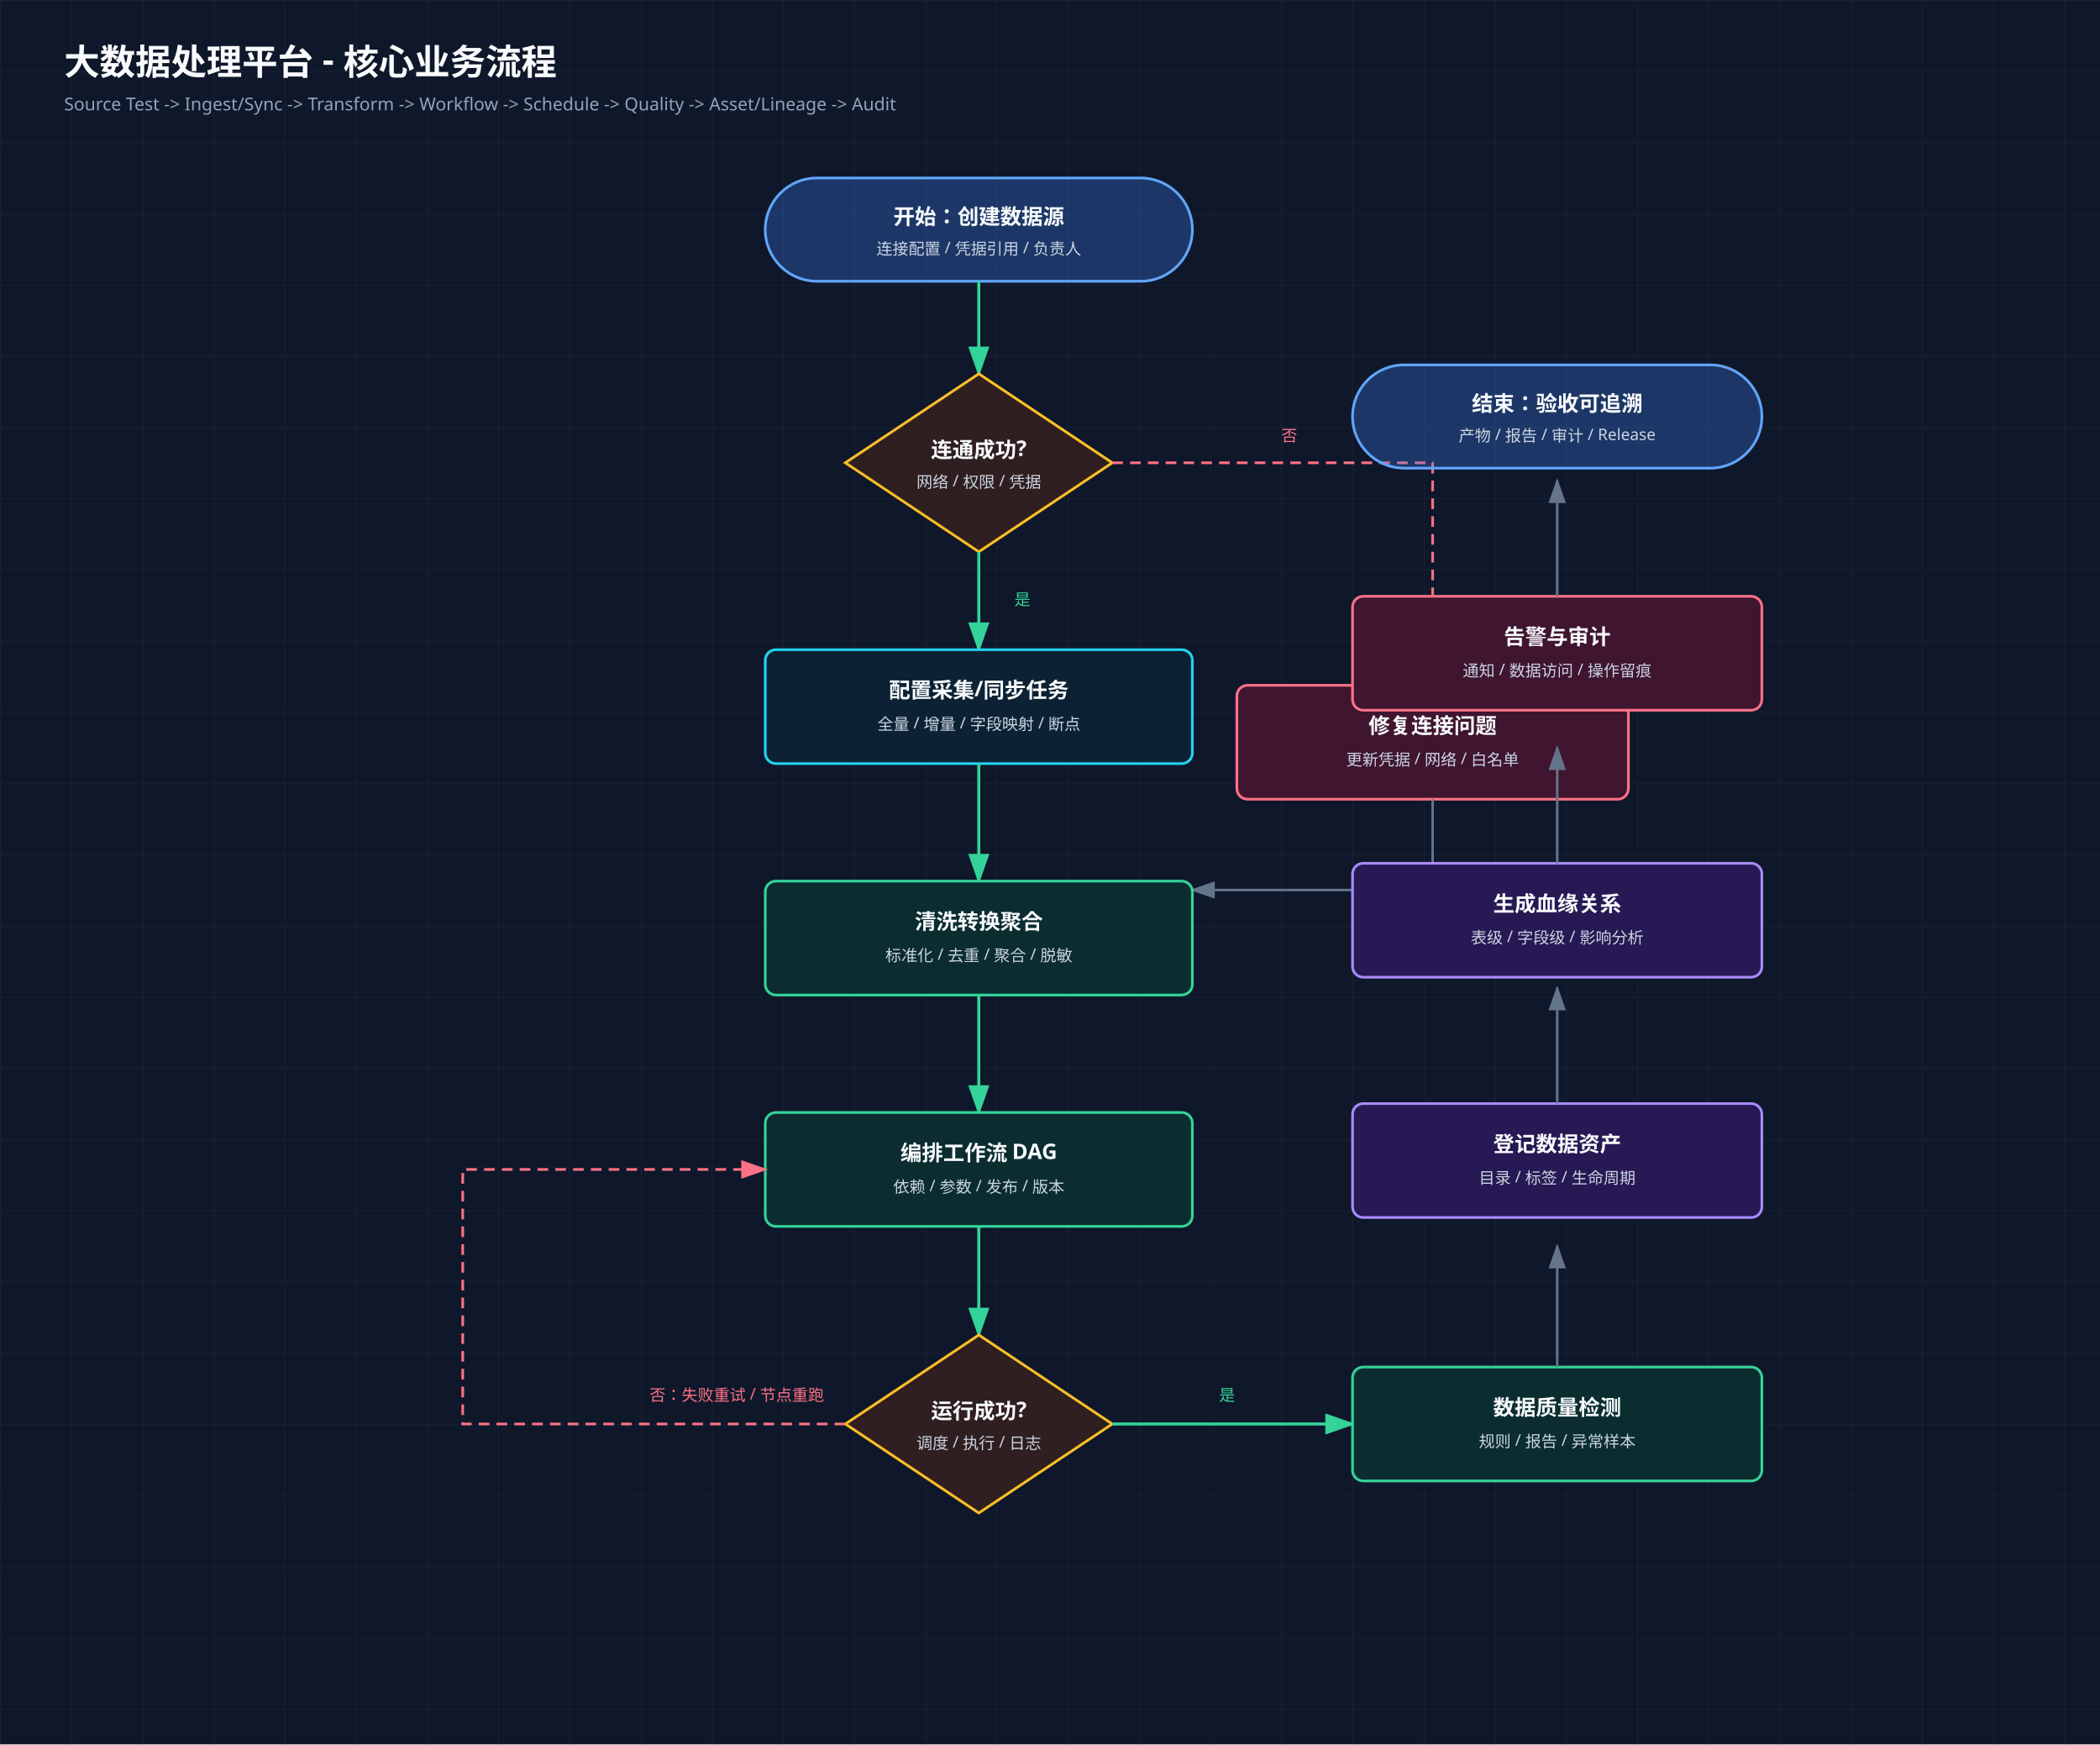
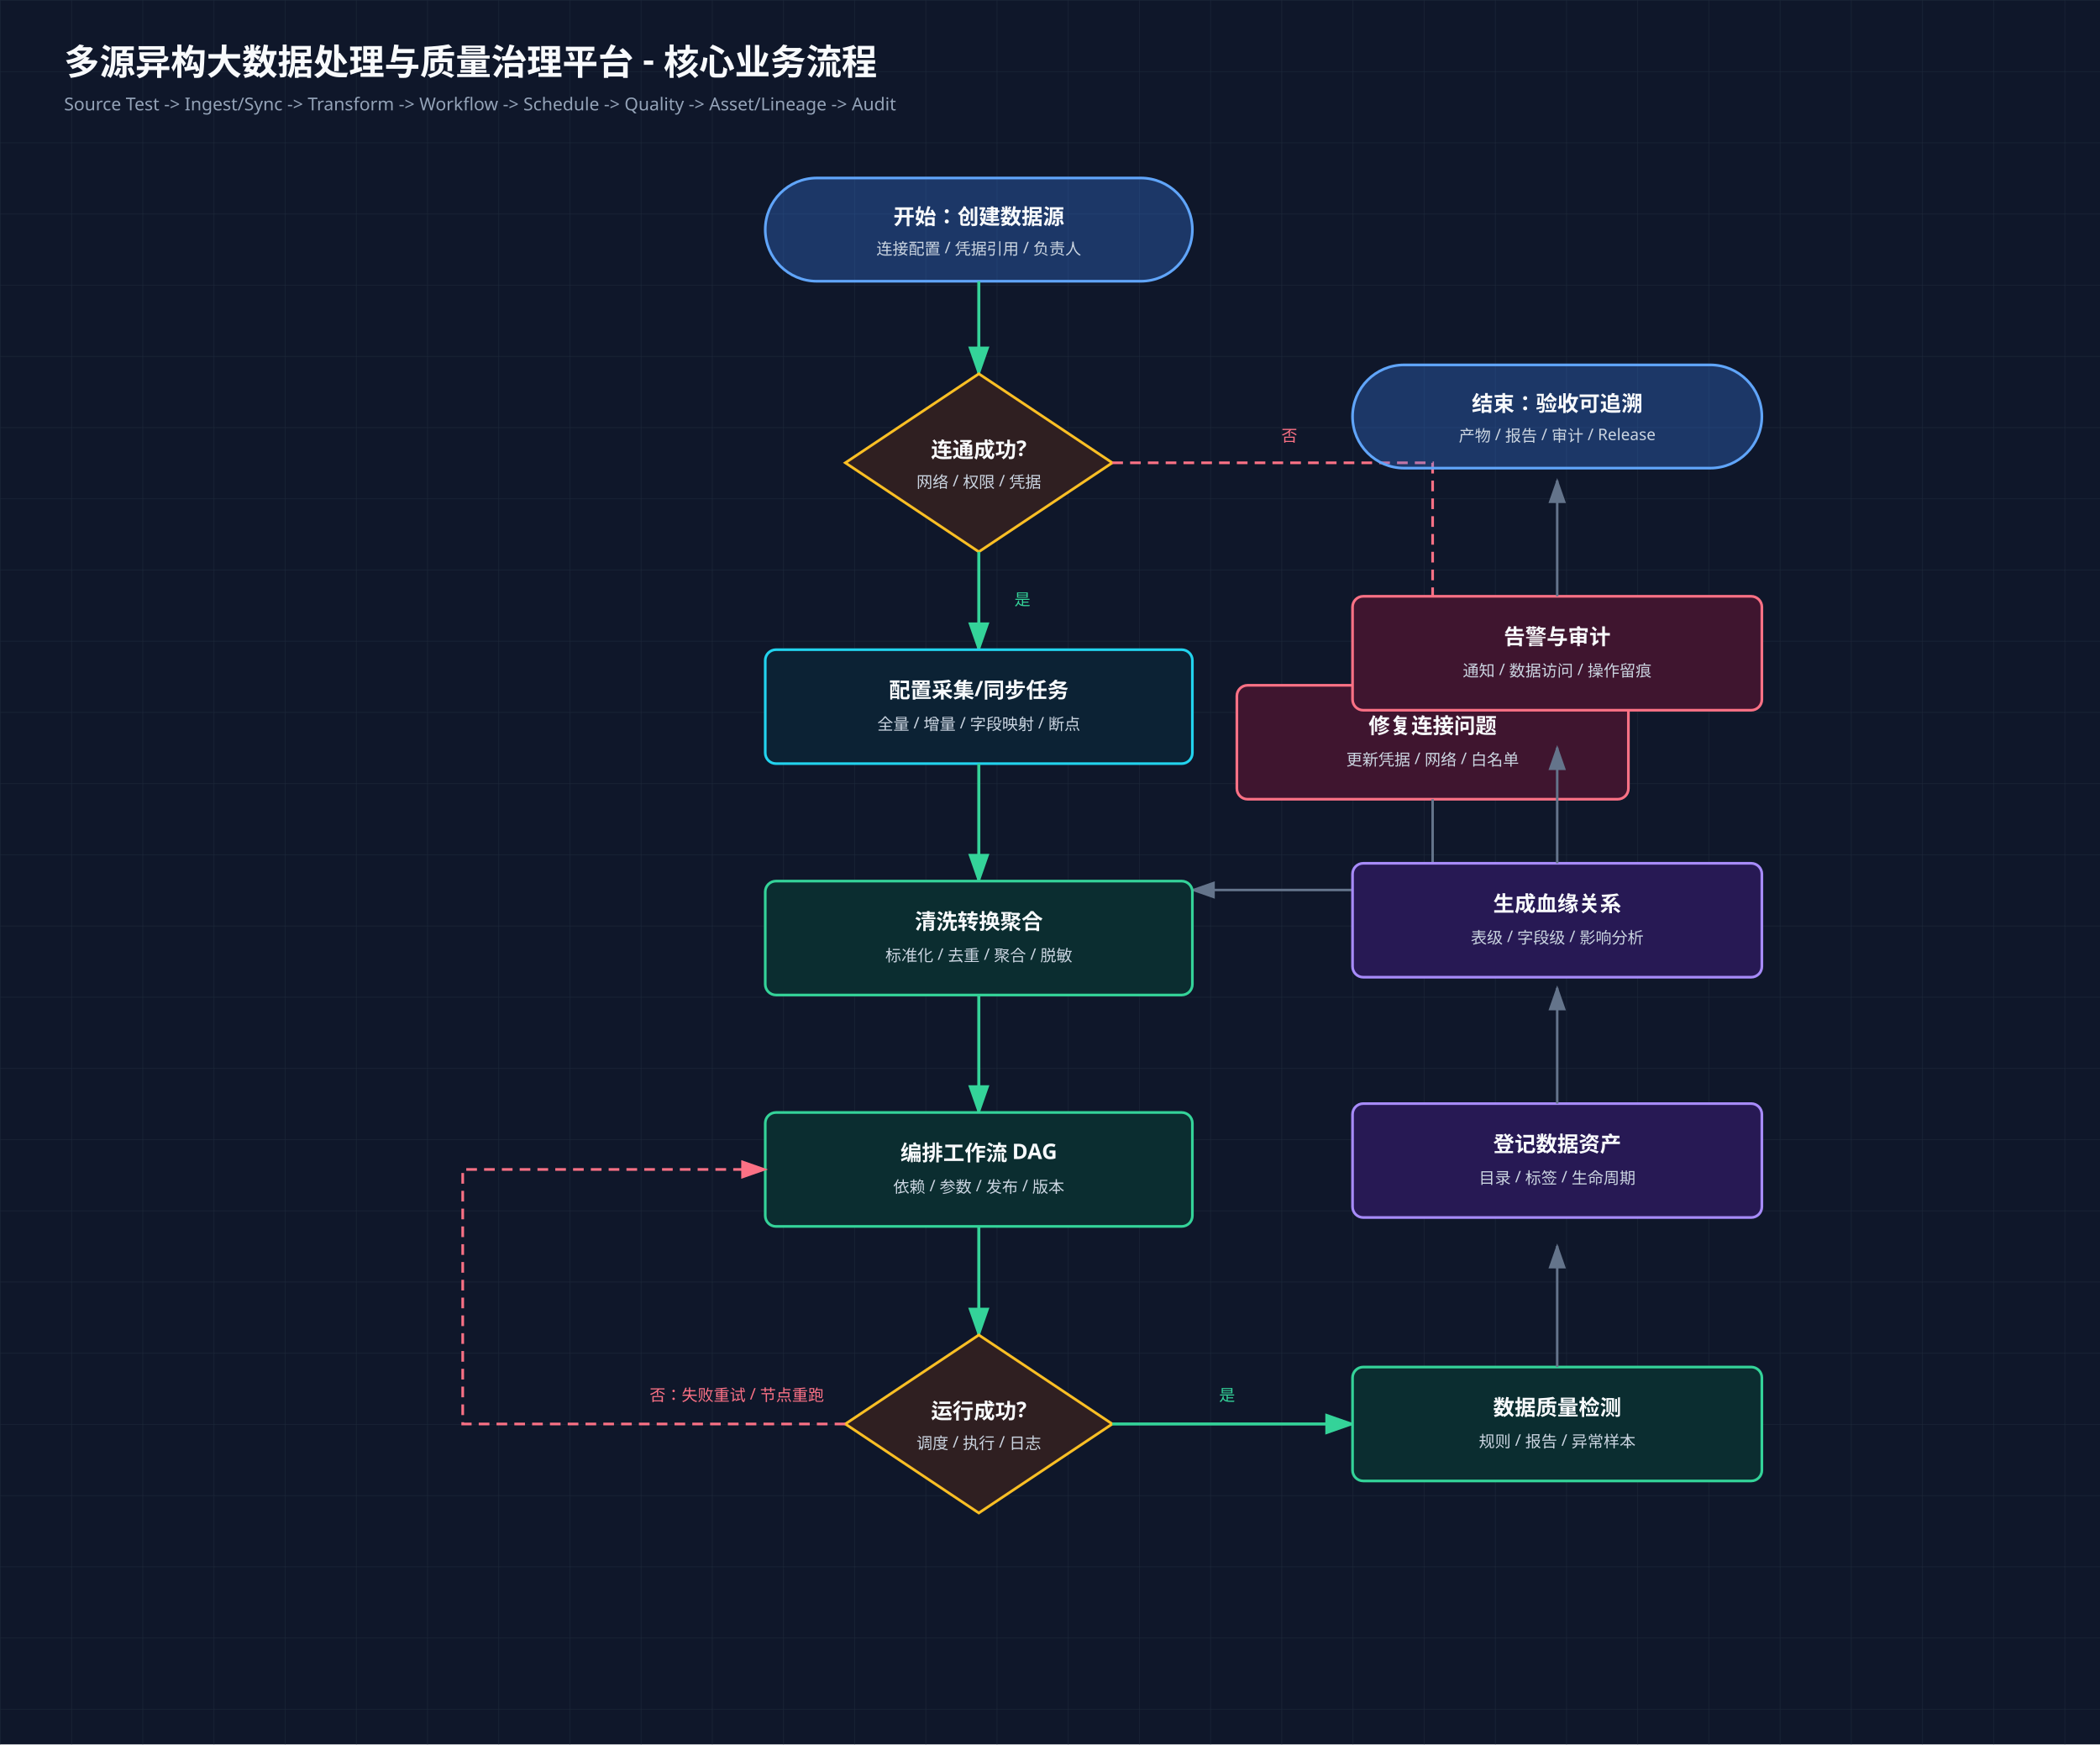
<svg xmlns="http://www.w3.org/2000/svg" viewBox="0 0 1180 980">
  <defs>
    <pattern id="grid" width="40" height="40" patternUnits="userSpaceOnUse">
      <path d="M 40 0 L 0 0 0 40" fill="none" stroke="#1e293b" stroke-width="0.5" />
    </pattern>
    <marker id="arrow" markerWidth="10" markerHeight="7" refX="9" refY="3.5" orient="auto">
      <polygon points="0 0, 10 3.5, 0 7" fill="#64748b" />
    </marker>
    <marker id="arrow-green" markerWidth="10" markerHeight="7" refX="9" refY="3.5" orient="auto">
      <polygon points="0 0, 10 3.5, 0 7" fill="#34d399" />
    </marker>
    <marker id="arrow-rose" markerWidth="10" markerHeight="7" refX="9" refY="3.5" orient="auto">
      <polygon points="0 0, 10 3.5, 0 7" fill="#fb7185" />
    </marker>
    <style>
      text { font-family: 'JetBrains Mono', 'Noto Sans SC', 'Microsoft YaHei', sans-serif; }
      .title { fill: #f8fafc; font-size: 20px; font-weight: 700; }
      .sub { fill: #94a3b8; font-size: 10px; }
      .step-title { fill: #f8fafc; font-size: 12px; font-weight: 700; text-anchor: middle; }
      .step-sub { fill: #cbd5e1; font-size: 9px; text-anchor: middle; }
      .label { fill: #94a3b8; font-size: 9px; text-anchor: middle; }
      .line { fill: none; stroke: #64748b; stroke-width: 1.4; marker-end: url(#arrow); }
      .line-green { fill: none; stroke: #34d399; stroke-width: 1.7; marker-end: url(#arrow-green); }
      .line-rose { fill: none; stroke: #fb7185; stroke-width: 1.5; stroke-dasharray: 6 4; marker-end: url(#arrow-rose); }
    </style>
  </defs>
  <rect width="100%" height="100%" fill="#0f172a" />
  <rect width="100%" height="100%" fill="url(#grid)" />
-   <text x="36" y="42" class="title">大数据处理平台 - 核心业务流程</text>
+   <text x="36" y="42" class="title">多源异构大数据处理与质量治理平台 - 核心业务流程</text>
  <text x="36" y="62" class="sub">Source Test -&gt; Ingest/Sync -&gt; Transform -&gt; Workflow -&gt; Schedule -&gt; Quality -&gt; Asset/Lineage -&gt; Audit</text>
  <rect x="430" y="100" width="240" height="58" rx="29" fill="rgba(59,130,246,0.3)" stroke="#60a5fa" stroke-width="1.5" />
  <text x="550" y="126" class="step-title">开始：创建数据源</text>
  <text x="550" y="143" class="step-sub">连接配置 / 凭据引用 / 负责人</text>
  <line x1="550" y1="158" x2="550" y2="210" class="line-green" />
  <polygon points="550,210 625,260 550,310 475,260" fill="#0f172a" />
  <polygon points="550,210 625,260 550,310 475,260" fill="rgba(120,53,15,0.3)" stroke="#fbbf24" stroke-width="1.5" />
  <text x="550" y="257" class="step-title">连通成功?</text>
  <text x="550" y="274" class="step-sub">网络 / 权限 / 凭据</text>
  <line x1="550" y1="310" x2="550" y2="365" class="line-green" />
  <text x="570" y="340" fill="#34d399" font-size="9">是</text>
  <path d="M625 260 L805 260 L805 385" class="line-rose" />
  <text x="720" y="248" fill="#fb7185" font-size="9">否</text>
  <rect x="430" y="365" width="240" height="64" rx="6" fill="#0f172a" />
  <rect x="430" y="365" width="240" height="64" rx="6" fill="rgba(8,51,68,0.4)" stroke="#22d3ee" stroke-width="1.5" />
  <text x="550" y="392" class="step-title">配置采集/同步任务</text>
  <text x="550" y="410" class="step-sub">全量 / 增量 / 字段映射 / 断点</text>
  <rect x="695" y="385" width="220" height="64" rx="6" fill="#0f172a" />
  <rect x="695" y="385" width="220" height="64" rx="6" fill="rgba(136,19,55,0.4)" stroke="#fb7185" stroke-width="1.5" />
  <text x="805" y="412" class="step-title">修复连接问题</text>
  <text x="805" y="430" class="step-sub">更新凭据 / 网络 / 白名单</text>
  <path d="M805 449 L805 500 L670 500" class="line" />
  <line x1="550" y1="429" x2="550" y2="495" class="line-green" />
  <rect x="430" y="495" width="240" height="64" rx="6" fill="#0f172a" />
  <rect x="430" y="495" width="240" height="64" rx="6" fill="rgba(6,78,59,0.4)" stroke="#34d399" stroke-width="1.5" />
  <text x="550" y="522" class="step-title">清洗转换聚合</text>
  <text x="550" y="540" class="step-sub">标准化 / 去重 / 聚合 / 脱敏</text>
  <line x1="550" y1="559" x2="550" y2="625" class="line-green" />
  <rect x="430" y="625" width="240" height="64" rx="6" fill="#0f172a" />
  <rect x="430" y="625" width="240" height="64" rx="6" fill="rgba(6,78,59,0.4)" stroke="#34d399" stroke-width="1.5" />
  <text x="550" y="652" class="step-title">编排工作流 DAG</text>
  <text x="550" y="670" class="step-sub">依赖 / 参数 / 发布 / 版本</text>
  <line x1="550" y1="689" x2="550" y2="750" class="line-green" />
  <polygon points="550,750 625,800 550,850 475,800" fill="#0f172a" />
  <polygon points="550,750 625,800 550,850 475,800" fill="rgba(120,53,15,0.3)" stroke="#fbbf24" stroke-width="1.5" />
  <text x="550" y="797" class="step-title">运行成功?</text>
  <text x="550" y="814" class="step-sub">调度 / 执行 / 日志</text>
  <path d="M475 800 L260 800 L260 657 L430 657" class="line-rose" />
  <text x="365" y="787" fill="#fb7185" font-size="9">否：失败重试 / 节点重跑</text>
  <line x1="625" y1="800" x2="760" y2="800" class="line-green" />
  <text x="685" y="787" fill="#34d399" font-size="9">是</text>
  <rect x="760" y="768" width="230" height="64" rx="6" fill="#0f172a" />
  <rect x="760" y="768" width="230" height="64" rx="6" fill="rgba(6,78,59,0.4)" stroke="#34d399" stroke-width="1.5" />
  <text x="875" y="795" class="step-title">数据质量检测</text>
  <text x="875" y="813" class="step-sub">规则 / 报告 / 异常样本</text>
  <line x1="875" y1="768" x2="875" y2="700" class="line" />
  <rect x="760" y="620" width="230" height="64" rx="6" fill="#0f172a" />
  <rect x="760" y="620" width="230" height="64" rx="6" fill="rgba(76,29,149,0.4)" stroke="#a78bfa" stroke-width="1.5" />
  <text x="875" y="647" class="step-title">登记数据资产</text>
  <text x="875" y="665" class="step-sub">目录 / 标签 / 生命周期</text>
  <line x1="875" y1="620" x2="875" y2="555" class="line" />
  <rect x="760" y="485" width="230" height="64" rx="6" fill="#0f172a" />
  <rect x="760" y="485" width="230" height="64" rx="6" fill="rgba(76,29,149,0.4)" stroke="#a78bfa" stroke-width="1.5" />
  <text x="875" y="512" class="step-title">生成血缘关系</text>
  <text x="875" y="530" class="step-sub">表级 / 字段级 / 影响分析</text>
  <line x1="875" y1="485" x2="875" y2="420" class="line" />
  <rect x="760" y="335" width="230" height="64" rx="6" fill="#0f172a" />
  <rect x="760" y="335" width="230" height="64" rx="6" fill="rgba(136,19,55,0.4)" stroke="#fb7185" stroke-width="1.5" />
  <text x="875" y="362" class="step-title">告警与审计</text>
  <text x="875" y="380" class="step-sub">通知 / 数据访问 / 操作留痕</text>
  <line x1="875" y1="335" x2="875" y2="270" class="line" />
  <rect x="760" y="205" width="230" height="58" rx="29" fill="rgba(59,130,246,0.3)" stroke="#60a5fa" stroke-width="1.5" />
  <text x="875" y="231" class="step-title">结束：验收可追溯</text>
  <text x="875" y="248" class="step-sub">产物 / 报告 / 审计 / Release</text>
</svg>
